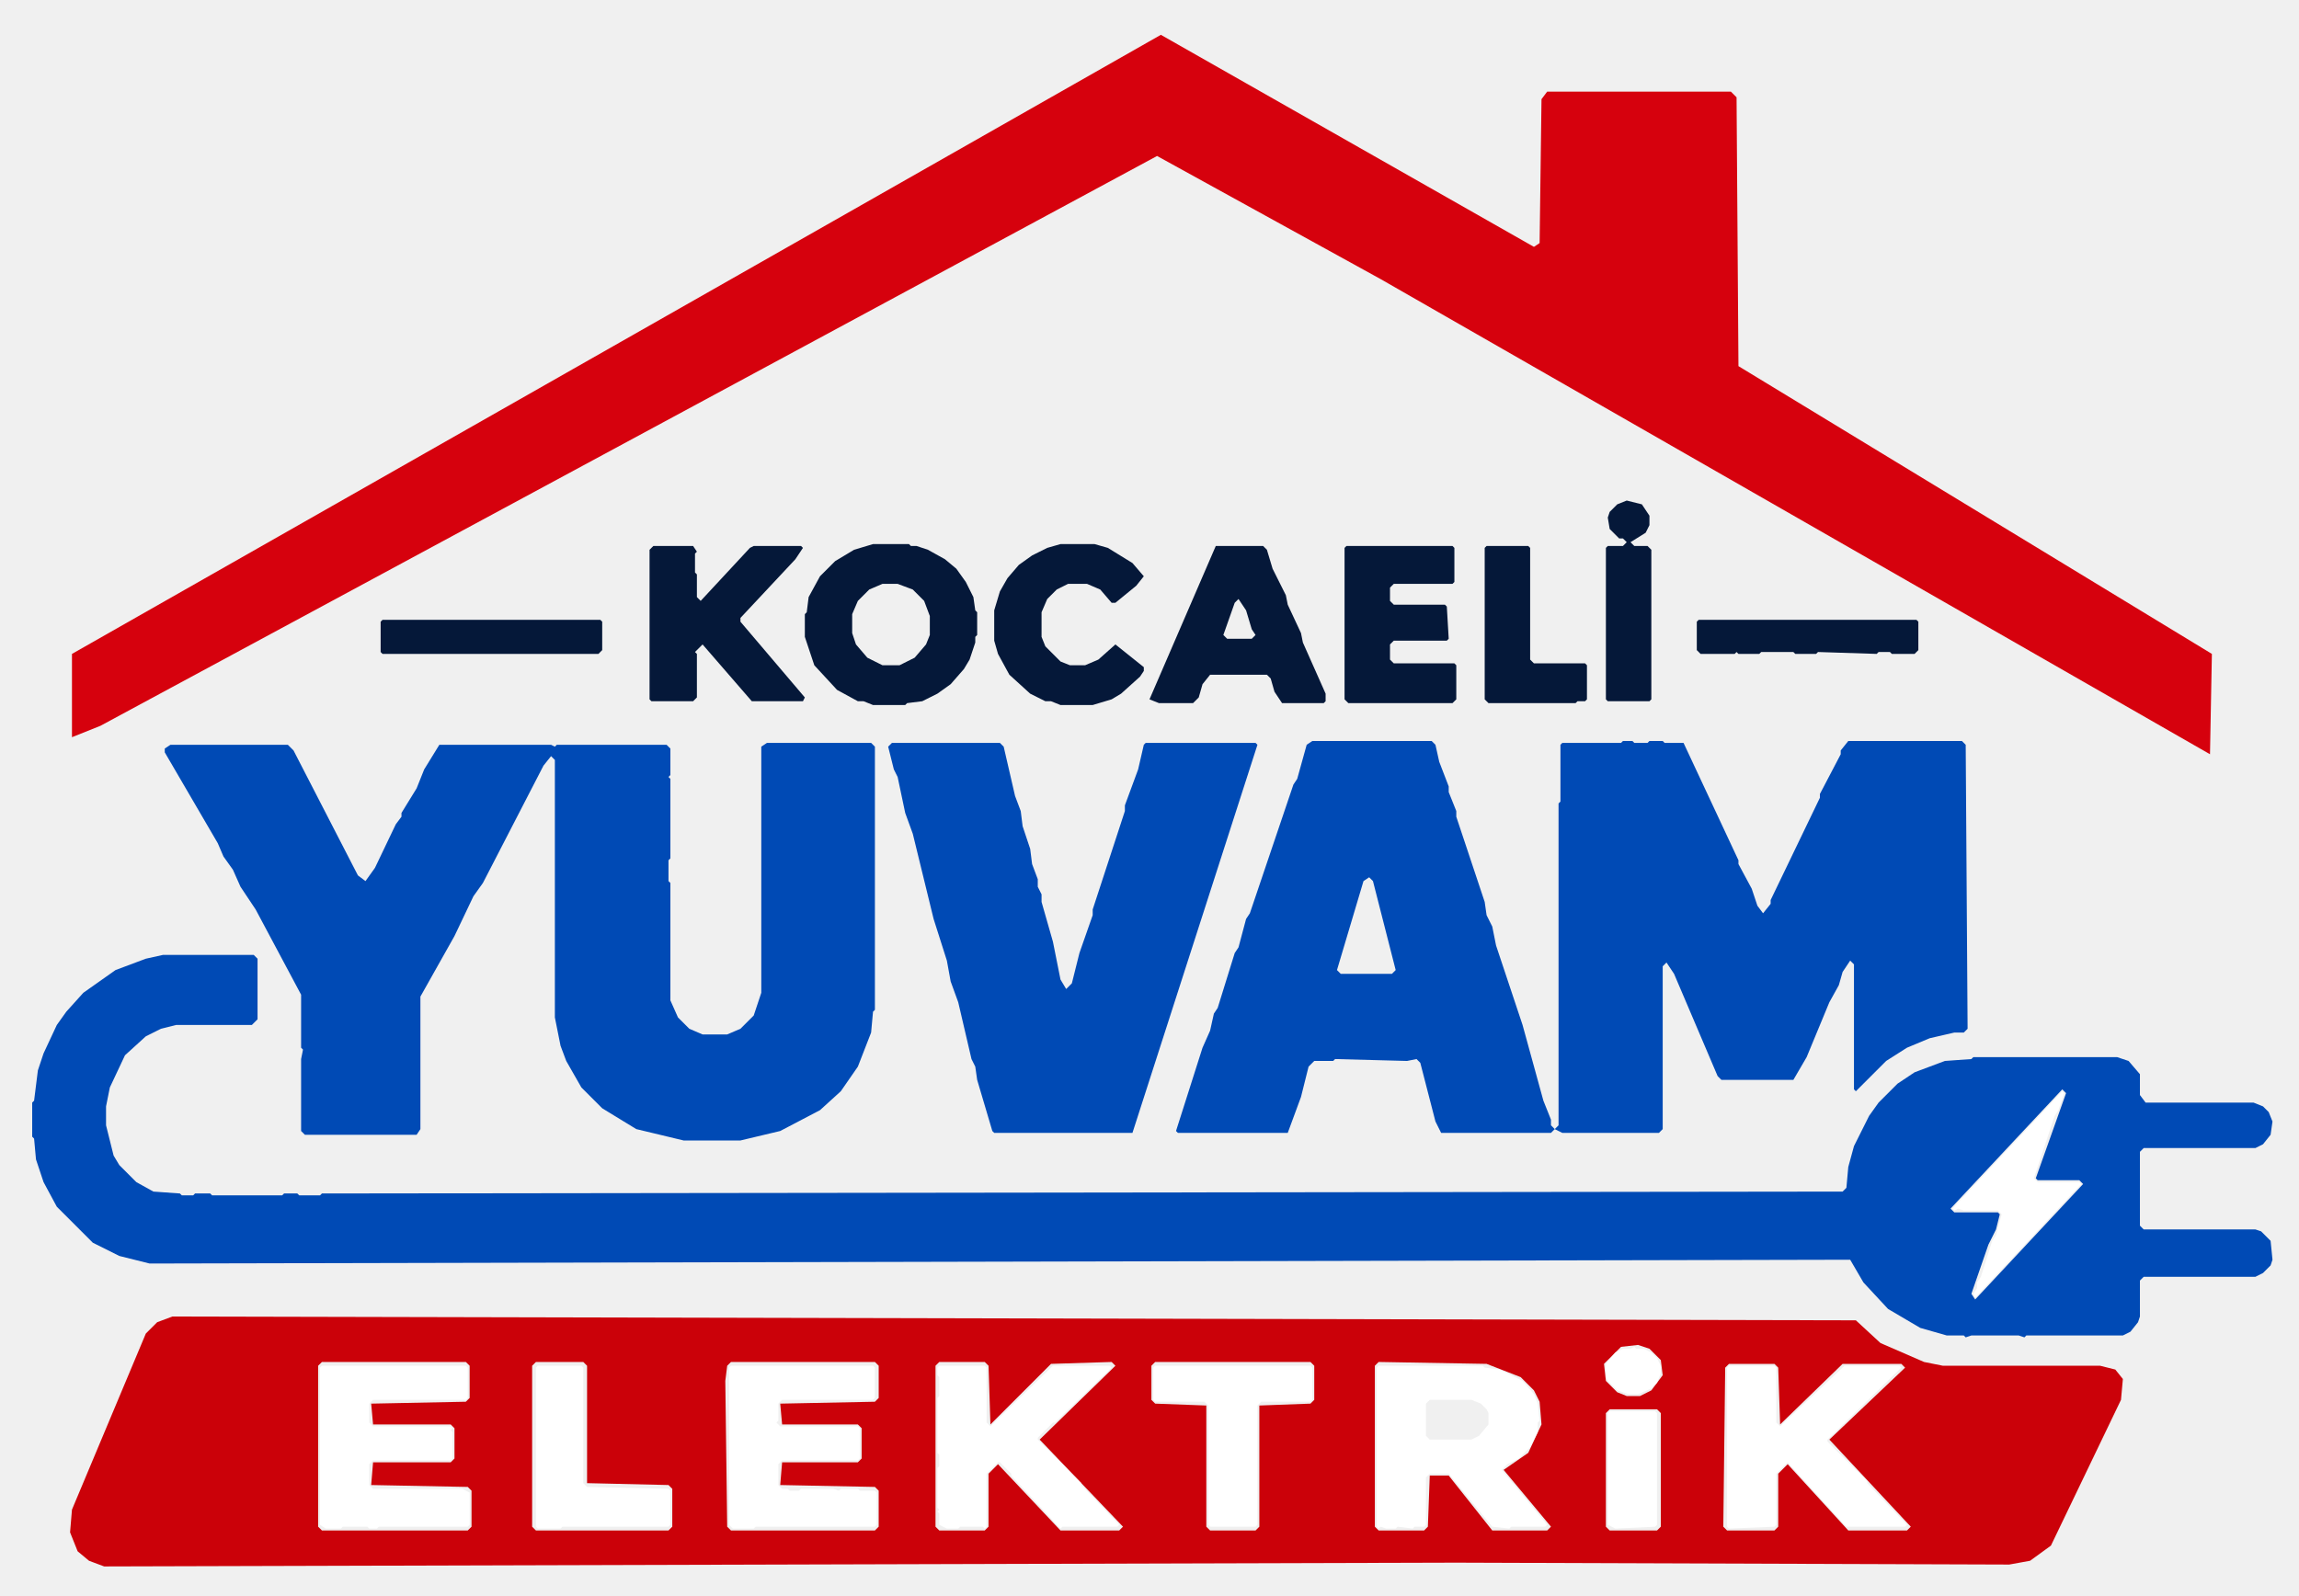
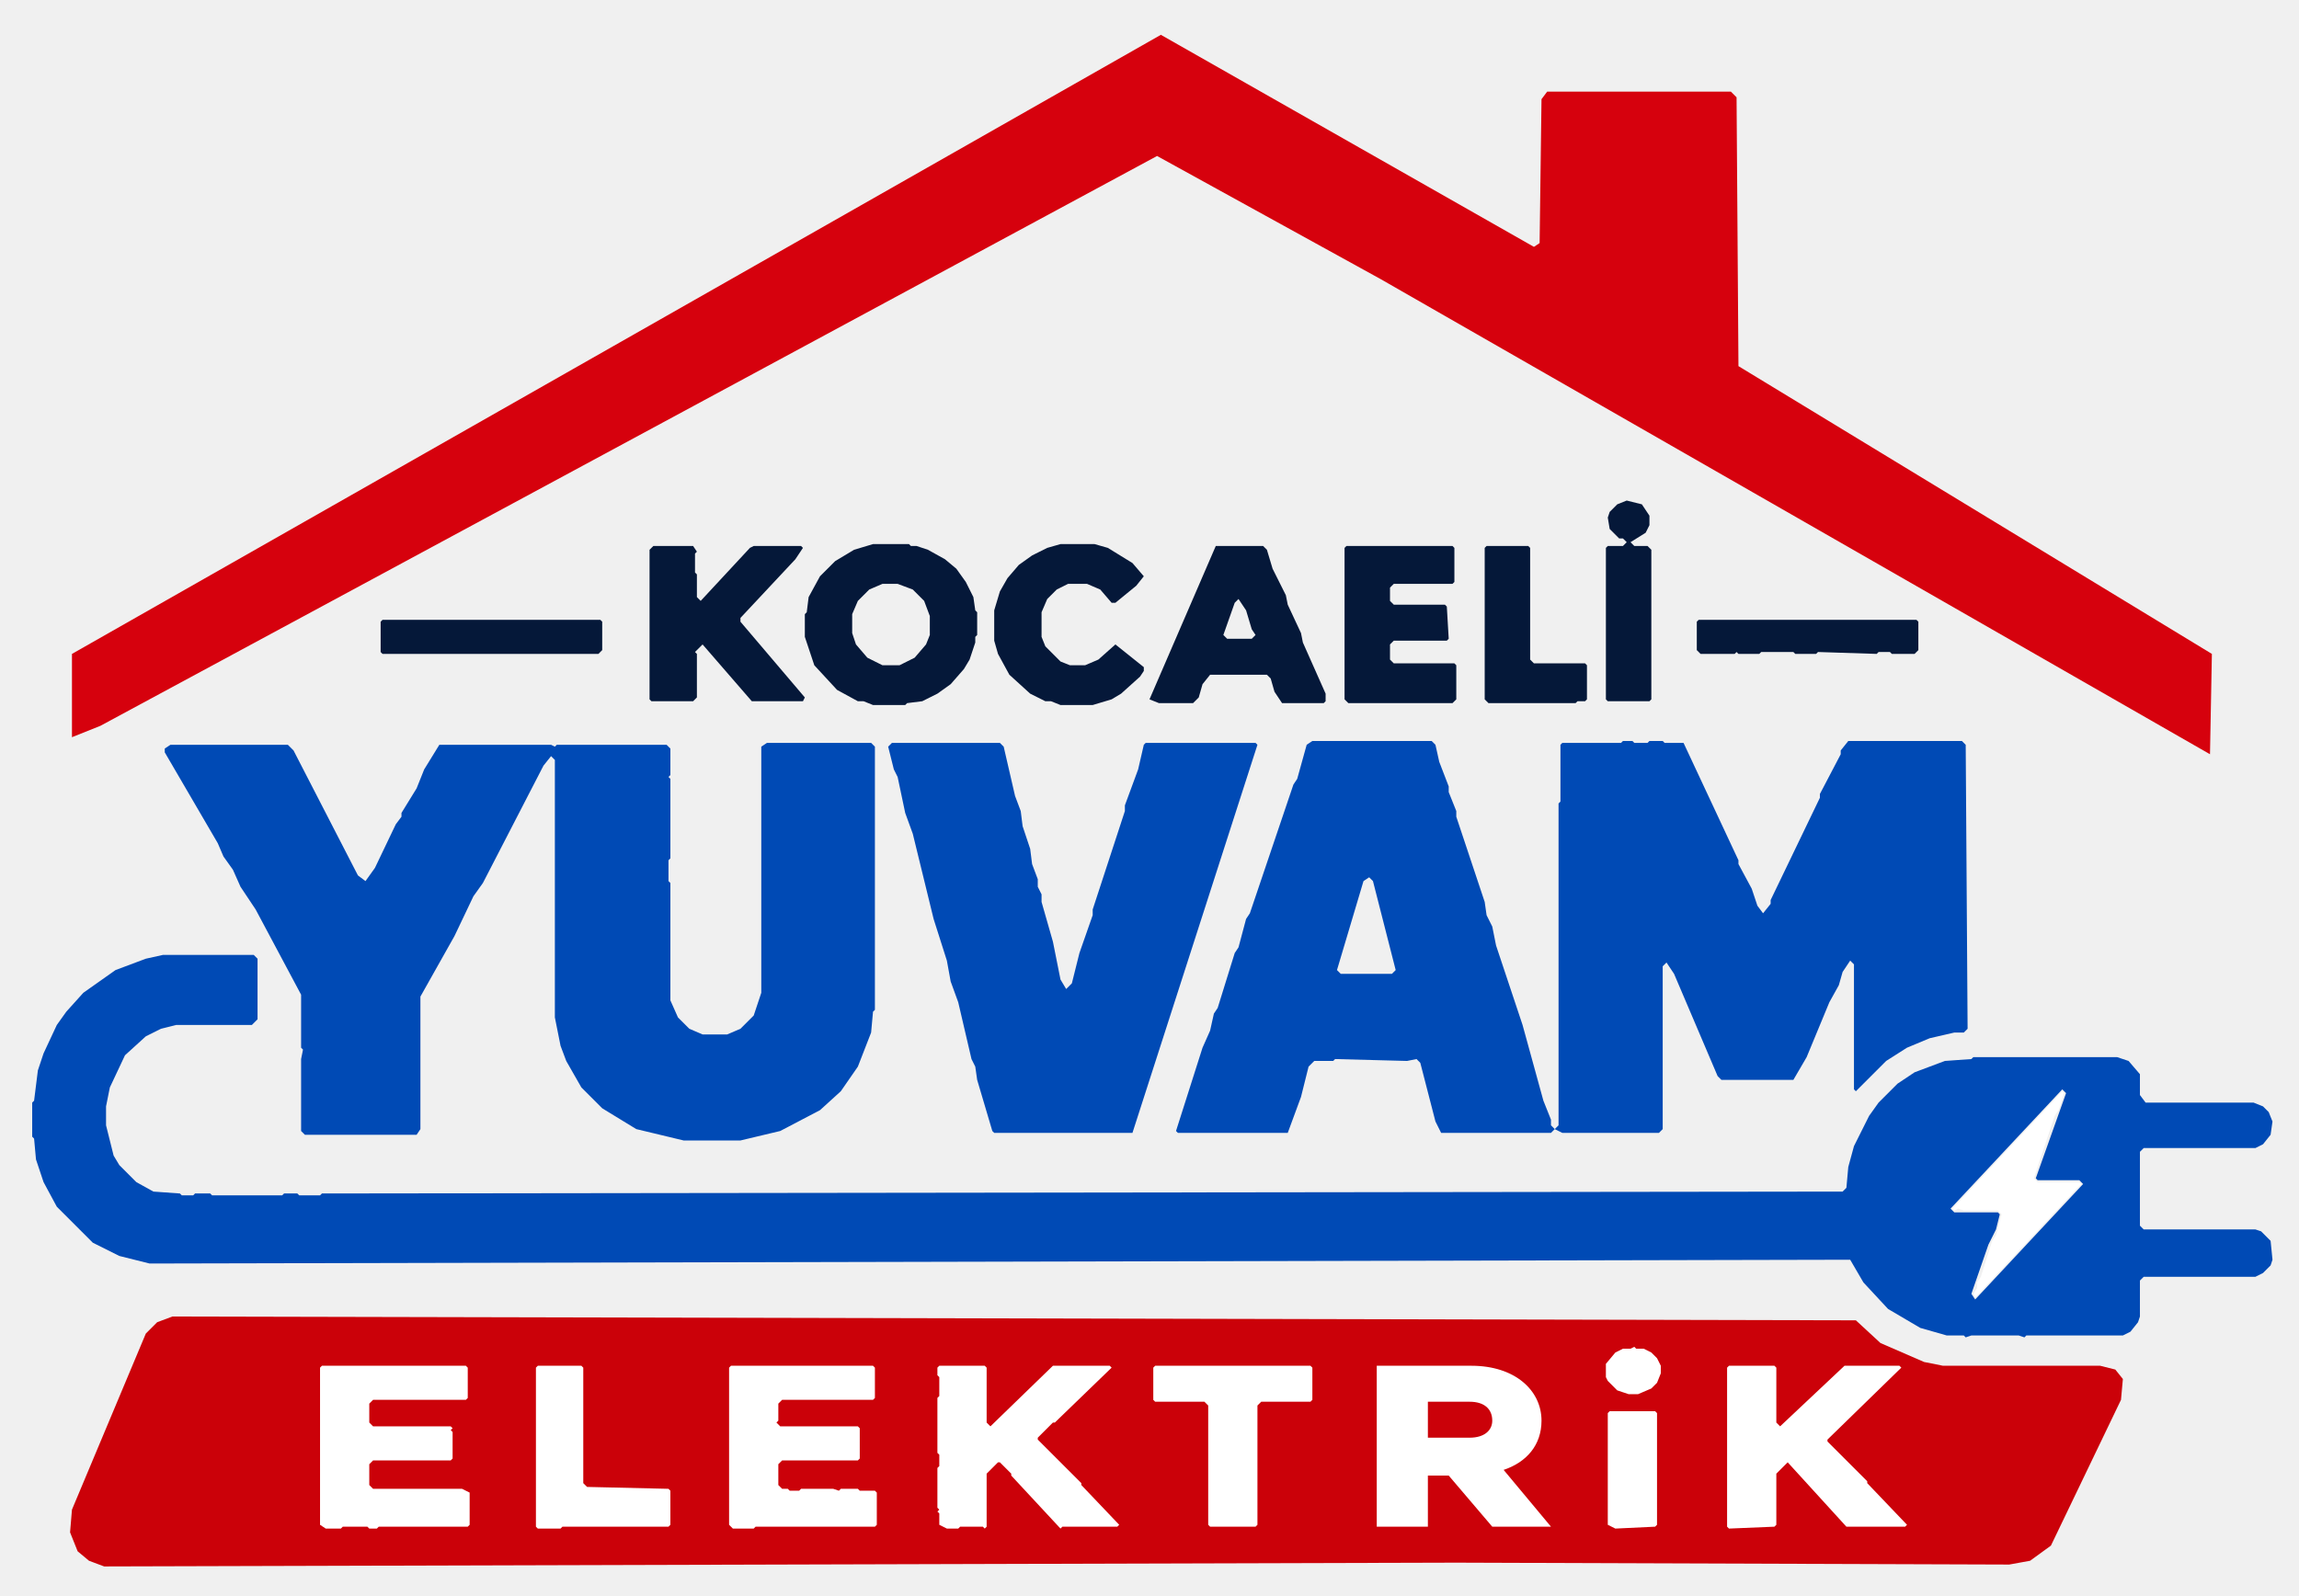
<svg xmlns="http://www.w3.org/2000/svg" width="1210" height="840" viewBox="20 222 1214 840" role="img" aria-labelledby="logoTitle logoDesc">
  <path id="roof" fill="#D6010D" fill-rule="evenodd" d="M1188,566 L938,414 L937,272 L934,269 L837,269 L834,273 L833,349 L830,351 L633,239 L58,566 L58,610 L73,604 L631,303 L749,368 L1187,619Z" />
-   <path id="banner" fill="#CB0109" fill-rule="evenodd" d="M57,1030 L61,1040 L67,1045 L75,1048 L789,1046 L1081,1047 L1092,1045 L1103,1037 L1140,960 L1141,949 L1137,944 L1129,942 L1046,942 L1036,940 L1013,930 L1000,918 L111,916 L103,919 L97,925 L58,1018Z M870,965 L895,965 L897,967 L897,1027 L895,1029 L870,1029 L868,1027 L868,967Z M931,943 L933,941 L957,941 L959,943 L960,973 L993,941 L1024,941 L1026,943 L986,981 L1029,1027 L1027,1029 L996,1029 L964,994 L959,999 L959,1027 L957,1029 L932,1029 L930,1027Z M746,942 L748,940 L805,941 L823,948 L830,955 L833,961 L834,973 L827,988 L814,997 L839,1027 L837,1029 L808,1029 L785,1000 L775,1000 L774,1027 L772,1029 L748,1029 L746,1027Z M630,940 L712,940 L714,942 L714,960 L712,962 L685,963 L685,1027 L683,1029 L659,1029 L657,1027 L657,963 L630,962 L628,960 L628,942Z M514,942 L516,940 L540,940 L542,942 L543,973 L575,941 L607,940 L609,942 L569,981 L613,1027 L611,1029 L580,1029 L547,994 L542,999 L542,1027 L540,1029 L516,1029 L514,1027Z M406,940 L482,940 L484,942 L484,959 L482,961 L432,962 L433,973 L473,973 L475,975 L475,991 L473,993 L433,993 L432,1005 L482,1006 L484,1008 L484,1027 L482,1029 L406,1029 L404,1027 L403,950 L404,942Z M303,940 L328,940 L330,942 L330,1004 L373,1005 L375,1007 L375,1027 L373,1029 L303,1029 L301,1027 L301,942Z M190,940 L266,940 L268,942 L268,959 L266,961 L216,962 L217,973 L258,973 L260,975 L260,991 L258,993 L217,993 L216,1005 L267,1006 L269,1008 L269,1027 L267,1029 L190,1029 L188,1027 L188,942Z M876,932 L885,931 L891,933 L897,939 L898,947 L892,955 L886,958 L879,958 L874,956 L868,950 L867,941Z" />
+   <path id="banner" fill="#CB0109" d="M57,1030 L61,1040 L67,1045 L75,1048 L789,1046 L1081,1047 L1092,1045 L1103,1037 L1140,960 L1141,949 L1137,944 L1129,942 L1046,942 L1036,940 L1013,930 L1000,918 L111,916 L103,919 L97,925 L58,1018Z" />
  <path id="navy" fill="#051839" fill-rule="evenodd" d="M916,549 L916,564 L918,566 L936,566 L937,565 L938,566 L949,566 L950,565 L967,565 L968,566 L979,566 L980,565 L1011,566 L1012,565 L1018,565 L1019,566 L1031,566 L1033,564 L1033,549 L1032,548 L917,548Z M221,549 L221,565 L222,566 L336,566 L338,564 L338,549 L337,548 L222,548Z M805,509 L804,510 L804,590 L806,592 L852,592 L853,591 L857,591 L858,590 L858,572 L857,571 L830,571 L828,569 L828,510 L827,509Z M731,509 L730,510 L730,590 L732,592 L787,592 L789,590 L789,572 L788,571 L756,571 L754,569 L754,561 L756,559 L784,559 L785,558 L784,541 L783,540 L756,540 L754,538 L754,531 L756,529 L787,529 L788,528 L788,510 L787,509Z M662,509 L627,590 L632,592 L650,592 L653,589 L655,582 L659,577 L689,577 L691,579 L693,586 L697,592 L719,592 L720,591 L720,587 L708,560 L707,555 L700,540 L699,535 L692,521 L689,511 L687,509Z M674,537 L678,543 L681,553 L683,556 L681,558 L668,558 L666,556 L672,539Z M365,509 L363,511 L363,590 L364,591 L386,591 L388,589 L388,566 L387,565 L391,561 L417,591 L444,591 L445,589 L411,549 L411,547 L440,516 L444,510 L443,509 L418,509 L416,510 L390,538 L388,536 L388,524 L387,523 L387,513 L388,512 L386,509Z M580,508 L573,510 L565,514 L558,519 L552,526 L548,533 L545,543 L545,559 L547,566 L553,577 L564,587 L572,591 L575,591 L580,593 L597,593 L607,590 L612,587 L622,578 L624,575 L624,573 L609,561 L600,569 L593,572 L585,572 L580,570 L572,562 L570,557 L570,544 L573,537 L578,532 L584,529 L594,529 L601,532 L607,539 L609,539 L620,530 L624,525 L618,518 L605,510 L598,508Z M471,511 L461,517 L453,525 L447,536 L446,544 L445,545 L445,557 L450,572 L462,585 L473,591 L476,591 L481,593 L498,593 L499,592 L507,591 L515,587 L522,582 L529,574 L532,569 L535,560 L535,557 L536,556 L536,544 L535,543 L534,536 L530,528 L525,521 L519,516 L510,511 L504,509 L501,509 L500,508 L481,508Z M486,529 L494,529 L502,532 L508,538 L511,546 L511,556 L509,561 L503,568 L495,572 L486,572 L478,568 L472,561 L470,555 L470,545 L473,538 L479,532Z M879,485 L874,487 L870,491 L869,494 L870,500 L875,505 L877,505 L879,507 L877,509 L869,509 L868,510 L868,590 L869,591 L891,591 L892,590 L892,511 L890,509 L883,509 L881,507 L889,502 L891,498 L891,493 L887,487Z" />
  <path id="blue" fill="#004AB5" fill-rule="evenodd" d="M37,803 L37,821 L38,822 L39,833 L43,845 L50,858 L69,877 L83,884 L99,888 L997,886 L1004,898 L1017,912 L1034,922 L1048,926 L1057,926 L1058,927 L1061,926 L1086,926 L1089,927 L1090,926 L1141,926 L1145,924 L1149,919 L1150,916 L1150,897 L1152,895 L1211,895 L1215,893 L1219,889 L1220,886 L1219,876 L1214,871 L1211,870 L1152,870 L1150,868 L1150,829 L1152,827 L1211,827 L1215,825 L1219,820 L1220,813 L1218,808 L1215,805 L1210,803 L1153,803 L1150,799 L1150,788 L1144,781 L1138,779 L1062,779 L1061,780 L1047,781 L1031,787 L1022,793 L1012,803 L1007,810 L999,826 L996,837 L995,848 L993,850 L190,851 L189,852 L178,852 L177,851 L170,851 L169,852 L132,852 L131,851 L123,851 L122,852 L116,852 L115,851 L101,850 L92,845 L83,836 L80,831 L76,815 L76,805 L78,795 L86,778 L97,768 L105,764 L113,762 L153,762 L156,759 L156,727 L154,725 L106,725 L97,727 L81,733 L64,745 L55,755 L50,762 L43,777 L40,786 L38,802Z M1109,796 L1111,798 L1095,843 L1096,844 L1118,844 L1120,846 L1063,907 L1061,904 L1070,878 L1074,870 L1076,862 L1075,861 L1052,861 L1050,859Z M491,613 L489,615 L492,627 L494,631 L498,650 L502,661 L513,706 L520,728 L522,739 L526,750 L533,780 L535,784 L536,791 L544,818 L545,819 L618,819 L684,614 L683,613 L625,613 L624,614 L621,627 L614,646 L614,649 L597,701 L597,704 L590,724 L586,740 L583,743 L580,738 L576,718 L570,697 L570,693 L568,689 L568,685 L565,677 L564,669 L560,657 L559,649 L556,641 L550,615 L548,613Z M482,615 L480,613 L425,613 L422,615 L422,745 L418,757 L411,764 L404,767 L391,767 L384,764 L378,758 L374,749 L374,687 L373,686 L373,675 L374,674 L374,632 L373,631 L374,630 L374,616 L372,614 L314,614 L313,615 L311,614 L252,614 L244,627 L240,637 L232,650 L232,652 L229,656 L218,679 L213,686 L209,683 L175,617 L172,614 L110,614 L107,616 L107,618 L135,666 L138,673 L143,680 L147,689 L155,701 L179,746 L179,774 L180,775 L179,780 L179,818 L181,820 L240,820 L242,817 L242,747 L260,715 L270,694 L275,687 L307,625 L311,620 L313,622 L313,758 L316,773 L319,781 L327,795 L338,806 L356,817 L381,823 L411,823 L432,818 L453,807 L464,797 L473,784 L480,766 L481,755 L482,754Z M641,818 L642,819 L700,819 L707,800 L711,784 L714,781 L724,781 L725,780 L763,781 L768,780 L770,782 L778,813 L781,819 L839,819 L841,817 L845,819 L896,819 L898,817 L898,731 L900,729 L904,735 L927,789 L929,791 L967,791 L974,779 L986,750 L991,741 L993,734 L997,728 L999,730 L999,796 L1000,797 L1016,781 L1027,774 L1039,769 L1052,766 L1057,766 L1059,764 L1058,614 L1056,612 L996,612 L992,617 L992,619 L981,640 L981,642 L955,696 L955,698 L951,703 L948,699 L945,690 L938,677 L938,675 L909,613 L899,613 L898,612 L891,612 L890,613 L883,613 L882,612 L877,612 L876,613 L845,613 L844,614 L844,644 L843,645 L843,815 L841,817 L839,815 L839,812 L835,802 L824,762 L810,720 L808,710 L805,704 L804,697 L789,652 L789,649 L785,639 L785,636 L780,623 L778,614 L776,612 L713,612 L710,614 L705,632 L703,635 L680,703 L678,706 L674,721 L672,724 L663,753 L661,756 L659,765 L655,774Z M743,684 L745,686 L757,733 L755,735 L728,735 L726,733 L740,686Z" />
-   <path id="white" fill="#FFFFFF" fill-rule="evenodd" d="M870,966 L869,967 L869,1026 L873,1028 L894,1027 L895,1026 L895,967 L894,966Z M932,943 L932,1027 L933,1028 L957,1027 L958,1026 L958,999 L964,993 L995,1027 L1026,1027 L1027,1026 L1006,1004 L1006,1003 L985,982 L985,981 L1024,943 L1023,942 L994,942 L960,974 L958,972 L958,943 L957,942 L933,942Z M747,943 L747,1027 L748,1028 L749,1027 L752,1028 L757,1028 L758,1027 L766,1028 L767,1027 L772,1027 L773,1026 L773,1001 L775,999 L785,999 L808,1027 L817,1028 L818,1027 L836,1027 L837,1026 L813,997 L816,994 L822,991 L828,985 L832,977 L832,972 L833,971 L832,962 L830,957 L824,950 L812,944 L804,943 L803,942 L748,942Z M773,962 L775,960 L797,960 L802,962 L805,965 L806,967 L806,973 L801,979 L797,981 L775,981 L773,979Z M630,942 L629,943 L629,960 L630,961 L656,961 L658,963 L658,1026 L659,1027 L683,1027 L684,1026 L684,963 L686,961 L712,961 L713,960 L713,943 L712,942Z M515,943 L515,947 L516,948 L516,958 L515,959 L515,988 L516,989 L516,995 L515,996 L515,1017 L516,1018 L515,1019 L516,1020 L516,1026 L520,1028 L526,1028 L527,1027 L539,1027 L540,1028 L541,1027 L541,999 L547,993 L548,993 L554,999 L554,1000 L580,1028 L581,1027 L610,1027 L611,1026 L591,1005 L591,1004 L568,981 L568,980 L576,972 L577,972 L607,943 L606,942 L576,942 L543,974 L541,972 L541,943 L540,942 L516,942Z M406,942 L405,943 L405,1026 L407,1028 L418,1028 L419,1027 L482,1027 L483,1026 L483,1009 L482,1008 L474,1008 L473,1007 L464,1007 L463,1008 L460,1007 L443,1007 L442,1008 L437,1008 L436,1007 L433,1007 L431,1005 L431,994 L433,992 L473,992 L474,991 L474,975 L473,974 L432,974 L430,972 L431,971 L431,962 L433,960 L481,960 L482,959 L482,943 L481,942Z M304,942 L303,943 L303,1027 L304,1028 L316,1028 L317,1027 L373,1027 L374,1026 L374,1008 L373,1007 L330,1006 L328,1004 L328,943 L327,942Z M190,942 L189,943 L189,1026 L192,1028 L200,1028 L201,1027 L214,1027 L215,1028 L219,1028 L220,1027 L267,1027 L268,1026 L268,1009 L264,1007 L217,1007 L215,1005 L215,994 L217,992 L258,992 L259,991 L259,977 L258,976 L259,975 L258,974 L217,974 L215,972 L215,962 L217,960 L266,960 L267,959 L267,943 L266,942Z M877,933 L873,935 L868,941 L868,948 L869,950 L874,955 L880,957 L885,957 L892,954 L895,951 L897,946 L897,942 L895,938 L892,935 L888,933 L884,933 L883,932 L881,933Z M1109,797 L1051,859 L1052,860 L1054,859 L1057,860 L1075,860 L1077,862 L1074,873 L1072,876 L1066,895 L1064,898 L1064,901 L1062,904 L1063,906 L1119,846 L1118,845 L1096,845 L1094,843 L1105,810 L1107,807 L1110,798Z" />
+   <path id="white" fill="#FFFFFF" fill-rule="evenodd" d="M870,966 L869,967 L869,1026 L873,1028 L894,1027 L895,1026 L895,967 L894,966Z M932,943 L932,1027 L933,1028 L957,1027 L958,1026 L958,999 L964,993 L995,1027 L1026,1027 L1027,1026 L1006,1004 L1006,1003 L985,982 L985,981 L1024,943 L1023,942 L994,942 L960,974 L958,972 L958,943 L957,942 L933,942Z M747,942 L797,942 C820,942 834,955 834,971 C834,984 826,993 814,997 L839,1027 L808,1027 L785,1000 L774,1000 L774,1027 L747,1027 Z M774,961 L774,980 L796,980 C804,980 808,976 808,971 C808,965 804,961 796,961 Z M630,942 L629,943 L629,960 L630,961 L656,961 L658,963 L658,1026 L659,1027 L683,1027 L684,1026 L684,963 L686,961 L712,961 L713,960 L713,943 L712,942Z M515,943 L515,947 L516,948 L516,958 L515,959 L515,988 L516,989 L516,995 L515,996 L515,1017 L516,1018 L515,1019 L516,1020 L516,1026 L520,1028 L526,1028 L527,1027 L539,1027 L540,1028 L541,1027 L541,999 L547,993 L548,993 L554,999 L554,1000 L580,1028 L581,1027 L610,1027 L611,1026 L591,1005 L591,1004 L568,981 L568,980 L576,972 L577,972 L607,943 L606,942 L576,942 L543,974 L541,972 L541,943 L540,942 L516,942Z M406,942 L405,943 L405,1026 L407,1028 L418,1028 L419,1027 L482,1027 L483,1026 L483,1009 L482,1008 L474,1008 L473,1007 L464,1007 L463,1008 L460,1007 L443,1007 L442,1008 L437,1008 L436,1007 L433,1007 L431,1005 L431,994 L433,992 L473,992 L474,991 L474,975 L473,974 L432,974 L430,972 L431,971 L431,962 L433,960 L481,960 L482,959 L482,943 L481,942Z M304,942 L303,943 L303,1027 L304,1028 L316,1028 L317,1027 L373,1027 L374,1026 L374,1008 L373,1007 L330,1006 L328,1004 L328,943 L327,942Z M190,942 L189,943 L189,1026 L192,1028 L200,1028 L201,1027 L214,1027 L215,1028 L219,1028 L220,1027 L267,1027 L268,1026 L268,1009 L264,1007 L217,1007 L215,1005 L215,994 L217,992 L258,992 L259,991 L259,977 L258,976 L259,975 L258,974 L217,974 L215,972 L215,962 L217,960 L266,960 L267,959 L267,943 L266,942Z M877,933 L873,935 L868,941 L868,948 L869,950 L874,955 L880,957 L885,957 L892,954 L895,951 L897,946 L897,942 L895,938 L892,935 L888,933 L884,933 L883,932 L881,933Z M1109,797 L1051,859 L1052,860 L1054,859 L1057,860 L1075,860 L1077,862 L1074,873 L1072,876 L1066,895 L1064,898 L1064,901 L1062,904 L1063,906 L1119,846 L1118,845 L1096,845 L1094,843 L1105,810 L1107,807 L1110,798Z" />
</svg>
